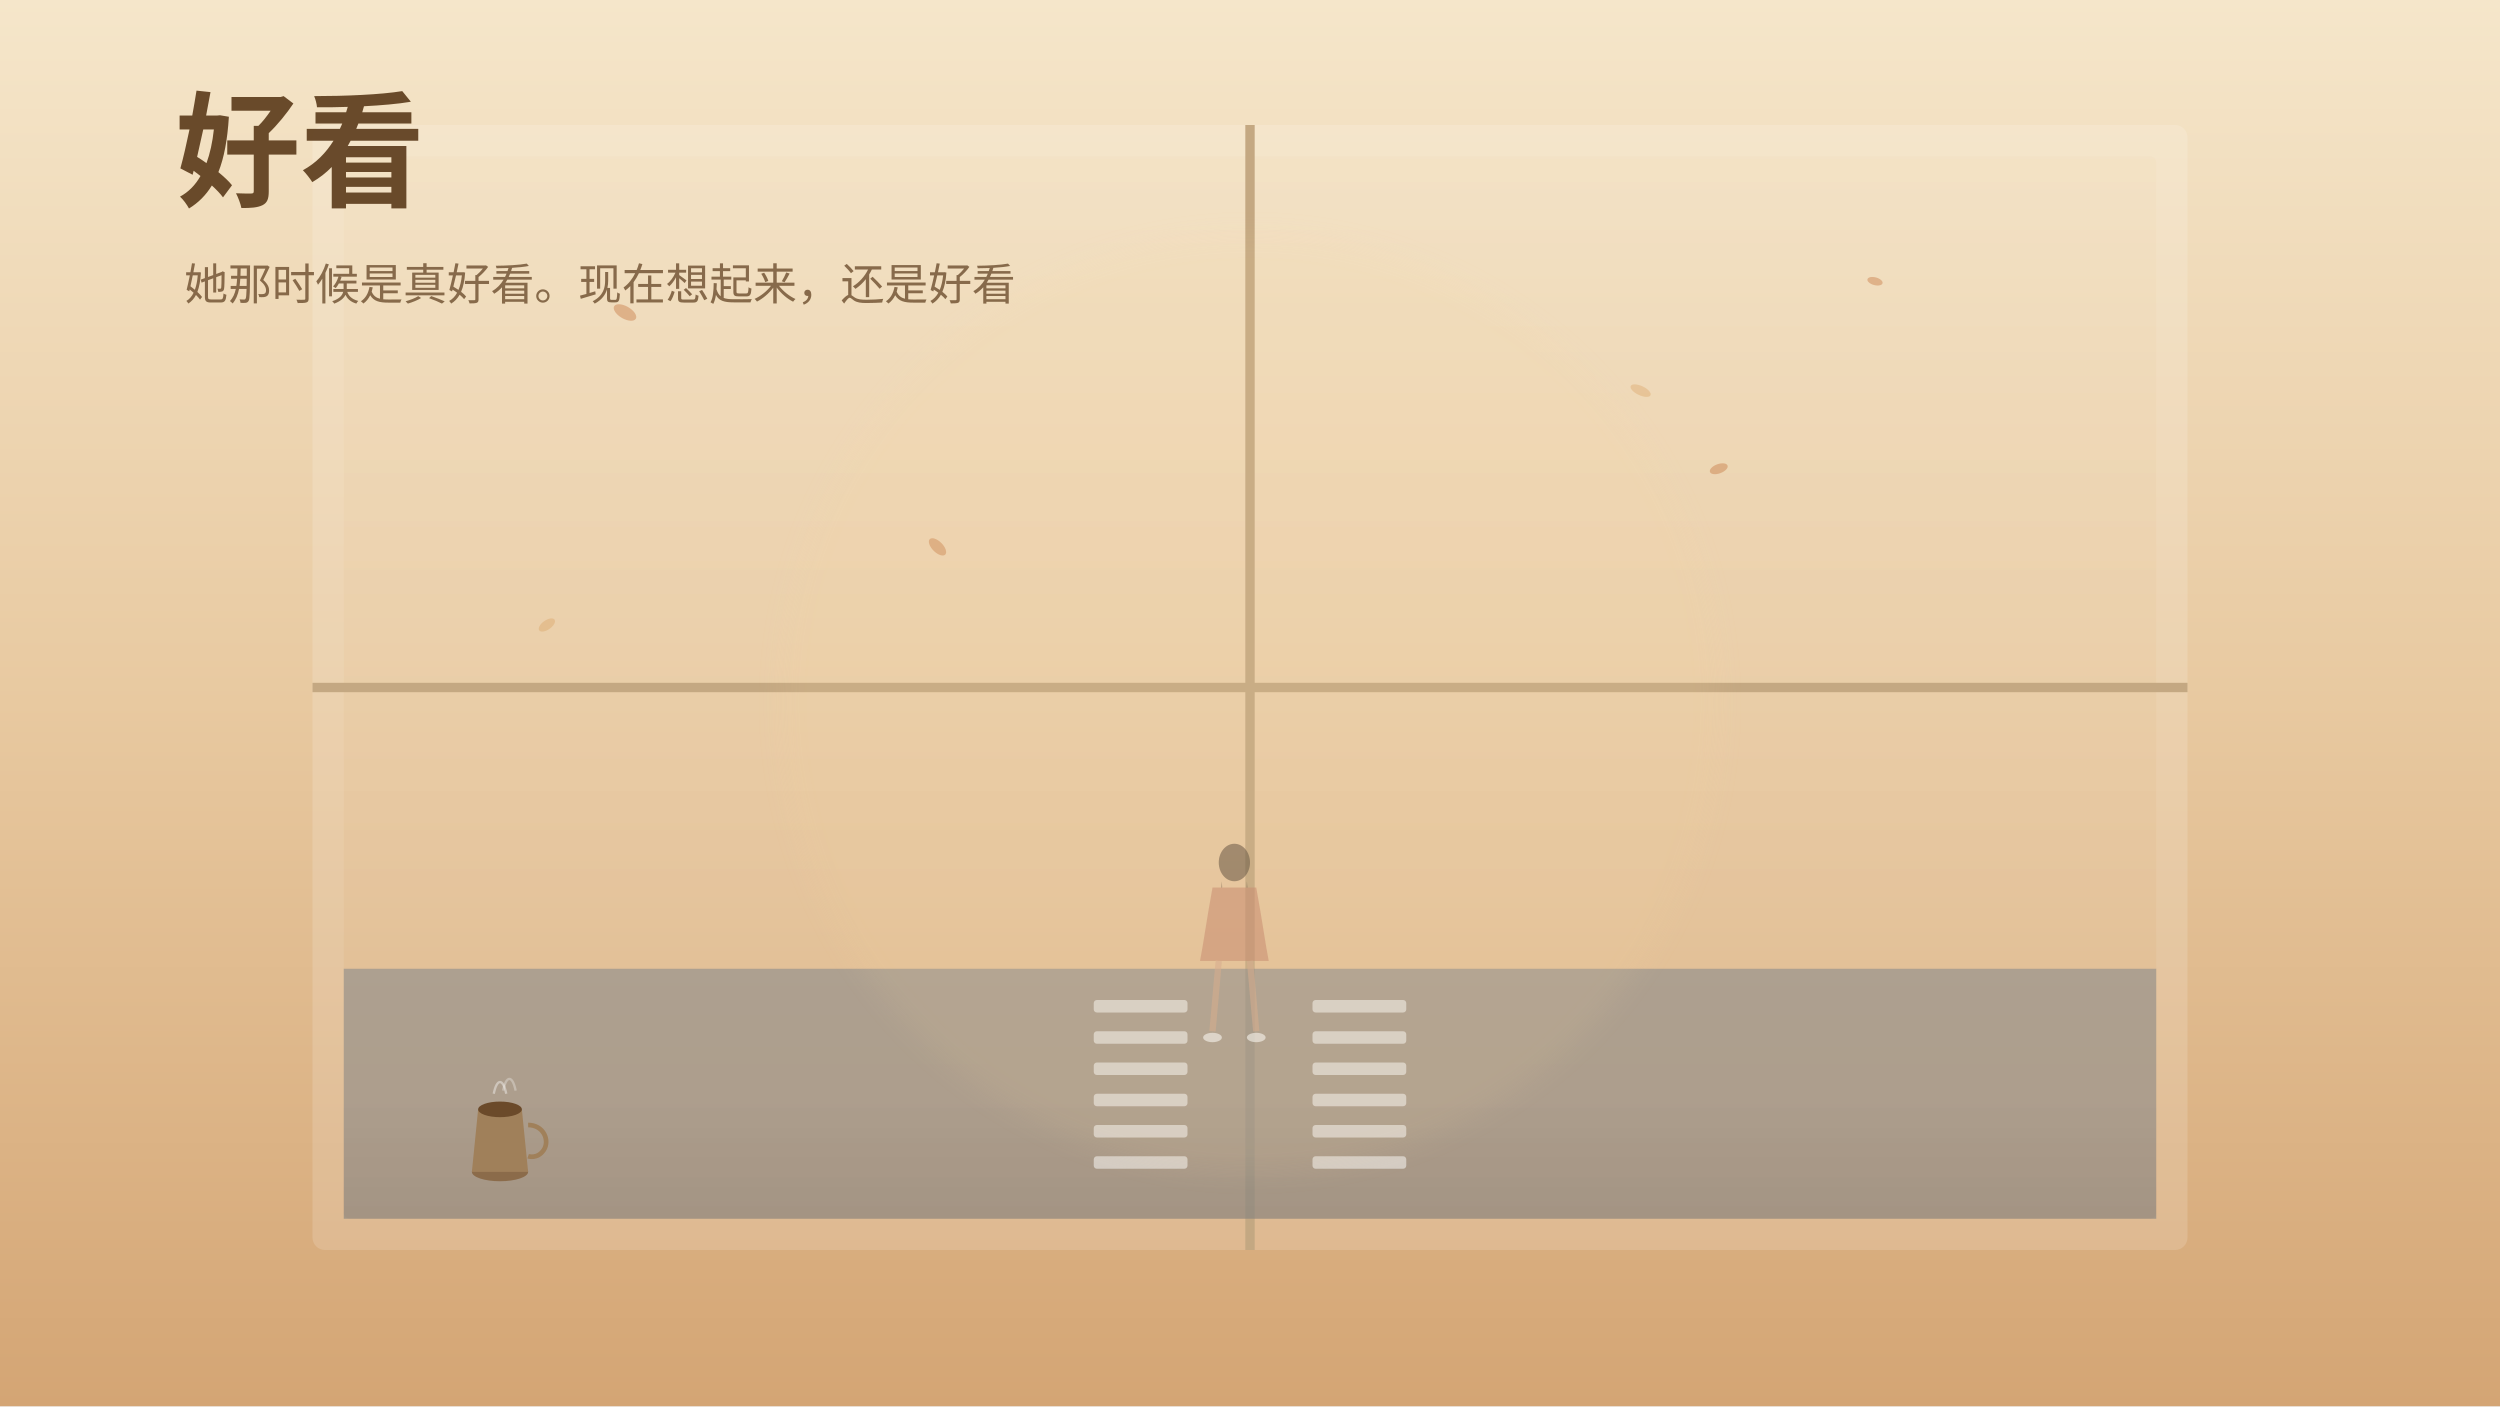
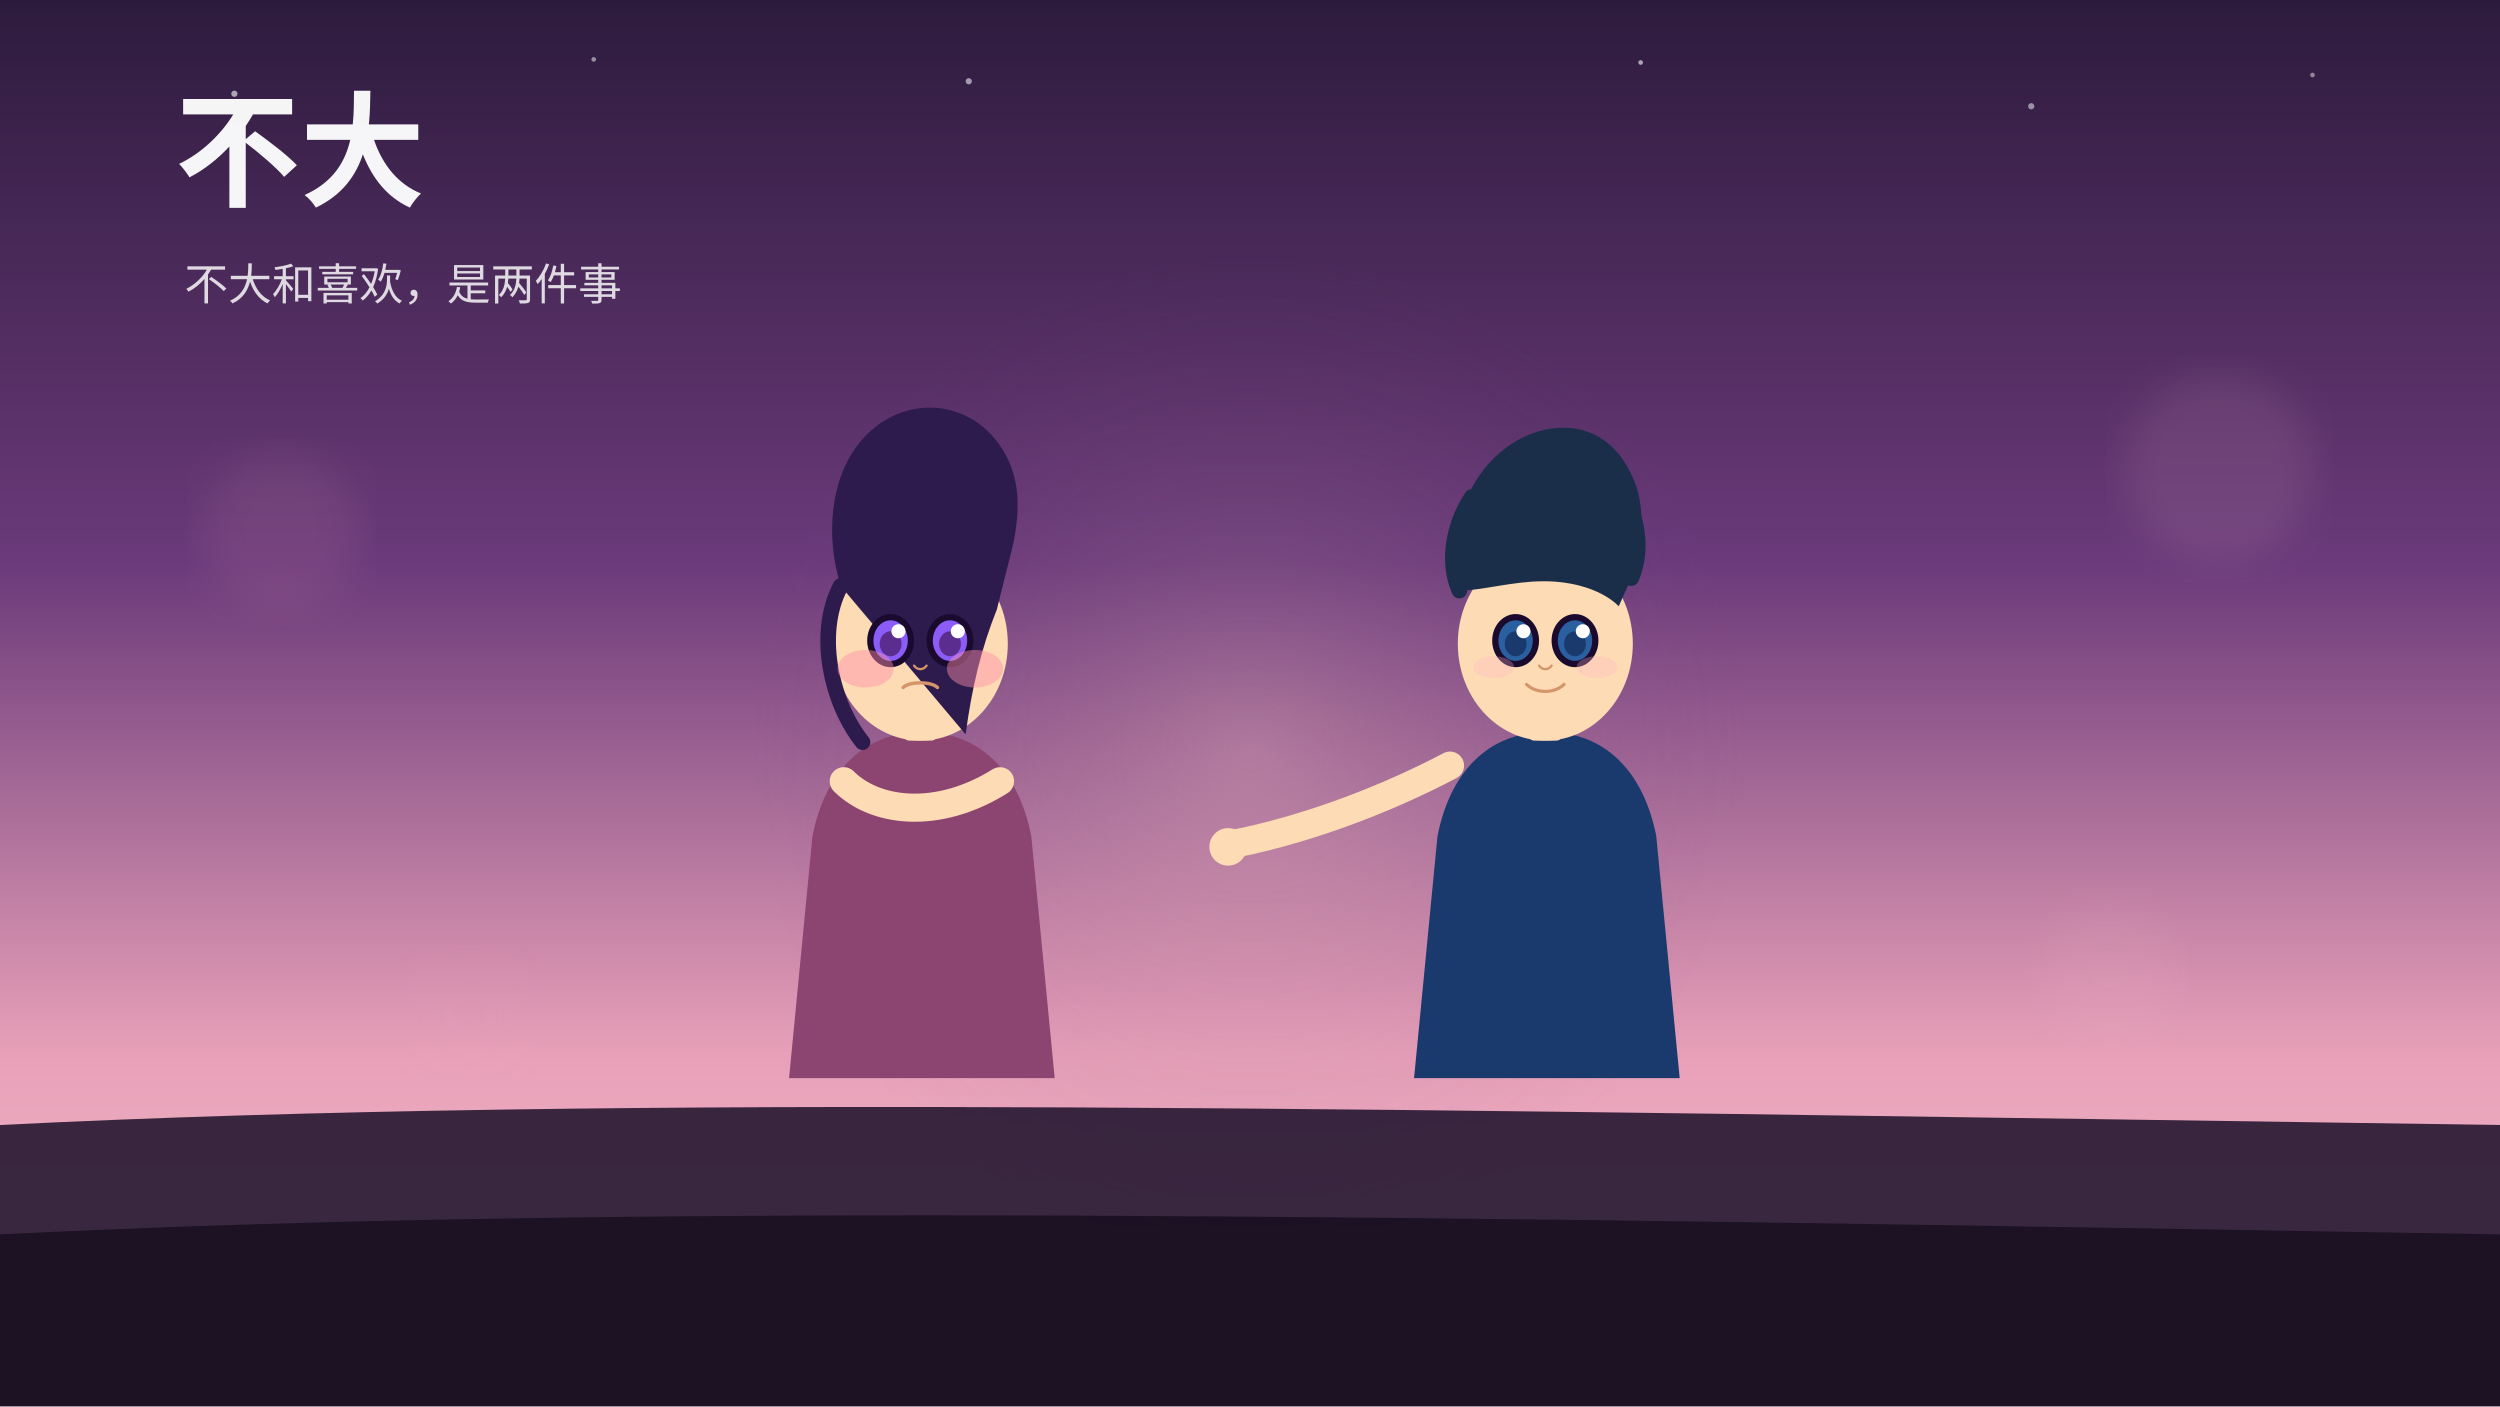
<svg xmlns="http://www.w3.org/2000/svg" width="1600" height="900" viewBox="0 0 1600 900" fill="none">
  <defs>
-     <linearGradient id="autumnSky" x1="800" y1="0" x2="800" y2="900" gradientUnits="userSpaceOnUse">
-       <stop stop-color="#F5E6CA" />
-       <stop offset="0.5" stop-color="#E8C9A0" />
-       <stop offset="1" stop-color="#D4A574" />
+     <linearGradient id="bg" x1="800" y1="0" x2="800" y2="900" gradientUnits="userSpaceOnUse">
+       <stop stop-color="#2D1B3D" />
+       <stop offset="0.4" stop-color="#6B3A7A" />
+       <stop offset="0.75" stop-color="#E8A0B8" />
+       <stop offset="1" stop-color="#F5C6D0" />
    </linearGradient>
-     <linearGradient id="road" x1="800" y1="700" x2="800" y2="900" gradientUnits="userSpaceOnUse">
-       <stop stop-color="#8B8B8B" />
-       <stop offset="1" stop-color="#6B6B6B" />
-     </linearGradient>
-     <filter id="softGlow">
-       <feGaussianBlur stdDeviation="8" />
+     <radialGradient id="warmGlow" cx="800" cy="480" r="320" gradientUnits="userSpaceOnUse">
+       <stop stop-color="#FFD4C8" stop-opacity="0.22" />
+       <stop offset="1" stop-color="#6B3A7A" stop-opacity="0" />
+     </radialGradient>
+     <filter id="glow">
+       <feGaussianBlur stdDeviation="12" />
    </filter>
-     <filter id="shadow">
-       <feGaussianBlur stdDeviation="3" />
+     <filter id="soft">
+       <feGaussianBlur stdDeviation="5" />
    </filter>
  </defs>
-   <rect width="1600" height="900" fill="url(#autumnSky)" />
-   <rect x="200" y="80" width="1200" height="720" rx="8" fill="#FFFFFF" opacity="0.15" />
-   <rect x="220" y="100" width="1160" height="680" rx="4" fill="url(#autumnSky)" opacity="0.5" />
-   <line x1="800" y1="80" x2="800" y2="800" stroke="#C4A882" stroke-width="6" />
-   <line x1="200" y1="440" x2="1400" y2="440" stroke="#C4A882" stroke-width="6" />
-   <rect x="220" y="620" width="1160" height="160" fill="url(#road)" opacity="0.6" />
-   <g fill="#FFFFFF" opacity="0.5">
-     <rect x="700" y="640" width="60" height="8" rx="2" />
-     <rect x="700" y="660" width="60" height="8" rx="2" />
-     <rect x="700" y="680" width="60" height="8" rx="2" />
-     <rect x="700" y="700" width="60" height="8" rx="2" />
-     <rect x="700" y="720" width="60" height="8" rx="2" />
-     <rect x="700" y="740" width="60" height="8" rx="2" />
-     <rect x="840" y="640" width="60" height="8" rx="2" />
-     <rect x="840" y="660" width="60" height="8" rx="2" />
-     <rect x="840" y="680" width="60" height="8" rx="2" />
-     <rect x="840" y="700" width="60" height="8" rx="2" />
-     <rect x="840" y="720" width="60" height="8" rx="2" />
-     <rect x="840" y="740" width="60" height="8" rx="2" />
+   <rect width="1600" height="900" fill="url(#bg)" />
+   <circle cx="800" cy="480" r="320" fill="url(#warmGlow)" />
+   <circle cx="150" cy="60" r="2" fill="white" opacity="0.6" />
+   <circle cx="380" cy="38" r="1.5" fill="white" opacity="0.5" />
+   <circle cx="620" cy="52" r="2" fill="white" opacity="0.55" />
+   <circle cx="1050" cy="40" r="1.5" fill="white" opacity="0.6" />
+   <circle cx="1300" cy="68" r="2" fill="white" opacity="0.5" />
+   <circle cx="1480" cy="48" r="1.5" fill="white" opacity="0.45" />
+   <circle cx="180" cy="340" r="50" fill="#E8A0B8" opacity="0.1" filter="url(#glow)" />
+   <circle cx="1420" cy="300" r="60" fill="#F5C6D0" opacity="0.1" filter="url(#glow)" />
+   <circle cx="300" cy="650" r="35" fill="#E8A0B8" opacity="0.08" filter="url(#glow)" />
+   <circle cx="1350" cy="620" r="42" fill="#F5C6D0" opacity="0.08" filter="url(#glow)" />
+   <path d="M0 720C400 700 900 710 1600 720V900H0Z" fill="#1A0E28" opacity="0.85" />
+   <path d="M0 790C400 770 900 778 1600 790V900H0Z" fill="#0F0818" opacity="0.7" />
+   <g transform="translate(520, 260)">
+     <path d="M55 210C30 215 8 235 0 275L-15 430H155L140 275C132 235 110 215 85 210Z" fill="#8B4570" />
+     <rect x="58" y="182" width="22" height="32" rx="4" fill="#FDDBB4" />
+     <ellipse cx="69" cy="152" rx="56" ry="62" fill="#FDDBB4" />
+     <path d="M18 115C8 82 12 48 28 26C44 4 68 -2 86 2C104 6 118 18 126 36C134 54 132 76 126 98L118 130C108 155 102 180 98 210Z" fill="#2D1B4E" />
+     <path d="M18 115C12 88 18 62 34 44C50 26 70 18 86 20C102 22 116 34 122 52C128 70 124 92 118 110Z" fill="#2D1B4E" />
+     <path d="M18 115C10 130 8 150 12 170C16 190 24 205 32 215" stroke="#2D1B4E" stroke-width="10" stroke-linecap="round" />
+     <ellipse cx="50" cy="150" rx="15" ry="17" fill="#1A0A2E" />
+     <ellipse cx="88" cy="150" rx="15" ry="17" fill="#1A0A2E" />
+     <ellipse cx="50" cy="150" rx="11" ry="13" fill="#8B5CF6" />
+     <ellipse cx="88" cy="150" rx="11" ry="13" fill="#8B5CF6" />
+     <ellipse cx="50" cy="152" rx="7" ry="8" fill="#5B2D8E" />
+     <ellipse cx="88" cy="152" rx="7" ry="8" fill="#5B2D8E" />
+     <circle cx="55" cy="144" r="4.5" fill="white" />
+     <circle cx="93" cy="144" r="4.5" fill="white" />
+     <path d="M65 166C67 169 71 169 73 166" stroke="#D4956A" stroke-width="1.5" stroke-linecap="round" />
+     <path d="M58 180C62 176 76 176 80 180" stroke="#D4956A" stroke-width="2.2" stroke-linecap="round" fill="none" />
+     <ellipse cx="34" cy="168" rx="18" ry="12" fill="#FF8FA8" opacity="0.45" />
+     <ellipse cx="104" cy="168" rx="18" ry="12" fill="#FF8FA8" opacity="0.45" />
+     <path d="M20 240C40 260 80 265 120 240" stroke="#FDDBB4" stroke-width="18" stroke-linecap="round" />
  </g>
-   <g transform="translate(790, 560)" opacity="0.55">
-     <ellipse cx="0" cy="-8" rx="10" ry="12" fill="#5A4A3A" />
-     <path d="M-8 4L-12 50L-6 50Z" fill="#5A4A3A" />
-     <path d="M8 4L12 50L6 50Z" fill="#5A4A3A" />
-     <path d="M-14 8C-18 30 -20 45 -22 55L22 55C20 45 18 30 14 8Z" fill="#C4856C" />
-     <path d="M-10 55L-14 100" stroke="#D4A88A" stroke-width="4" />
-     <path d="M10 55L14 100" stroke="#D4A88A" stroke-width="4" />
-     <ellipse cx="-14" cy="104" rx="6" ry="3" fill="#FFFFFF" />
-     <ellipse cx="14" cy="104" rx="6" ry="3" fill="#FFFFFF" />
+   <g transform="translate(920, 260)">
+     <path d="M55 210C30 215 8 235 0 275L-15 430H155L140 275C132 235 110 215 85 210Z" fill="#1A3A6E" />
+     <rect x="58" y="182" width="22" height="32" rx="4" fill="#FDDBB4" />
+     <ellipse cx="69" cy="152" rx="56" ry="62" fill="#FDDBB4" />
+     <path d="M14 118C8 88 14 60 30 40C46 20 68 12 86 14C104 16 118 28 126 48C134 68 130 90 124 110L116 128C106 118 88 112 68 112C48 112 28 118 14 118Z" fill="#1A2E4A" />
+     <path d="M14 118C6 100 10 76 22 58" stroke="#1A2E4A" stroke-width="10" stroke-linecap="round" />
+     <path d="M124 110C132 92 128 68 116 50" stroke="#1A2E4A" stroke-width="10" stroke-linecap="round" />
+     <ellipse cx="50" cy="150" rx="15" ry="17" fill="#1A0A2E" />
+     <ellipse cx="88" cy="150" rx="15" ry="17" fill="#1A0A2E" />
+     <ellipse cx="50" cy="150" rx="11" ry="13" fill="#2A5FA0" />
+     <ellipse cx="88" cy="150" rx="11" ry="13" fill="#2A5FA0" />
+     <ellipse cx="50" cy="152" rx="7" ry="8" fill="#1A3A6E" />
+     <ellipse cx="88" cy="152" rx="7" ry="8" fill="#1A3A6E" />
+     <circle cx="55" cy="144" r="4.5" fill="white" />
+     <circle cx="93" cy="144" r="4.5" fill="white" />
+     <path d="M65 166C67 169 71 169 73 166" stroke="#D4956A" stroke-width="1.5" stroke-linecap="round" />
+     <path d="M57 178C63 184 75 184 81 178" stroke="#D4956A" stroke-width="2" stroke-linecap="round" fill="none" />
+     <ellipse cx="36" cy="167" rx="13" ry="7" fill="#FFB3C6" opacity="0.3" />
+     <ellipse cx="102" cy="167" rx="13" ry="7" fill="#FFB3C6" opacity="0.3" />
+     <path d="M8 230C-30 250 -80 270 -130 280" stroke="#FDDBB4" stroke-width="18" stroke-linecap="round" />
+     <circle cx="-134" cy="282" r="12" fill="#FDDBB4" />
  </g>
-   <g fill="#C4703A" opacity="0.4">
-     <ellipse cx="400" cy="200" rx="8" ry="4" transform="rotate(30 400 200)" />
-     <ellipse cx="1100" cy="300" rx="6" ry="3" transform="rotate(-20 1100 300)" />
-     <ellipse cx="600" cy="350" rx="7" ry="3.5" transform="rotate(45 600 350)" />
-     <ellipse cx="1200" cy="180" rx="5" ry="2.5" transform="rotate(15 1200 180)" />
-   </g>
-   <g fill="#D4944A" opacity="0.3">
-     <ellipse cx="350" cy="400" rx="6" ry="3" transform="rotate(-35 350 400)" />
-     <ellipse cx="1050" cy="250" rx="7" ry="3" transform="rotate(25 1050 250)" />
-   </g>
-   <circle cx="800" cy="450" r="300" fill="#F5D6A0" opacity="0.1" filter="url(#softGlow)" />
-   <g transform="translate(320, 750)">
-     <ellipse cx="0" cy="0" rx="18" ry="6" fill="#8B6B4A" />
-     <path d="M-18 0L-14 -40L14 -40L18 0Z" fill="#A0805A" />
-     <ellipse cx="0" cy="-40" rx="14" ry="5" fill="#6B4A2A" />
-     <path d="M18 -30C28 -30 32 -20 28 -14C24 -8 18 -10 18 -10" stroke="#A0805A" stroke-width="3" fill="none" />
-     <path d="M-4 -50C-2 -60 2 -60 4 -50" stroke="#FFFFFF" stroke-width="1.5" opacity="0.4" fill="none" />
-     <path d="M2 -52C4 -62 8 -62 10 -52" stroke="#FFFFFF" stroke-width="1.5" opacity="0.3" fill="none" />
-   </g>
-   <text x="112" y="126" fill="#5A3A1A" fill-opacity="0.90" font-family="'Noto Serif SC', 'Source Han Serif', Georgia, serif" font-size="80" font-weight="700">好看</text>
-   <text x="118" y="192" fill="#5A3A1A" fill-opacity="0.70" font-family="'Noto Serif SC', 'Source Han Serif', Georgia, serif" font-size="28">她那时候是真好看。现在想起来，还是好看</text>
+   <text x="112" y="126" fill="#FFFFFF" fill-opacity="0.95" font-family="'Noto Serif SC','Source Han Serif',Georgia,serif" font-size="80" font-weight="700">不大</text>
+   <text x="118" y="192" fill="#FFFFFF" fill-opacity="0.82" font-family="'Noto Serif SC','Source Han Serif',Georgia,serif" font-size="28">不大和喜欢，是两件事</text>
</svg>
